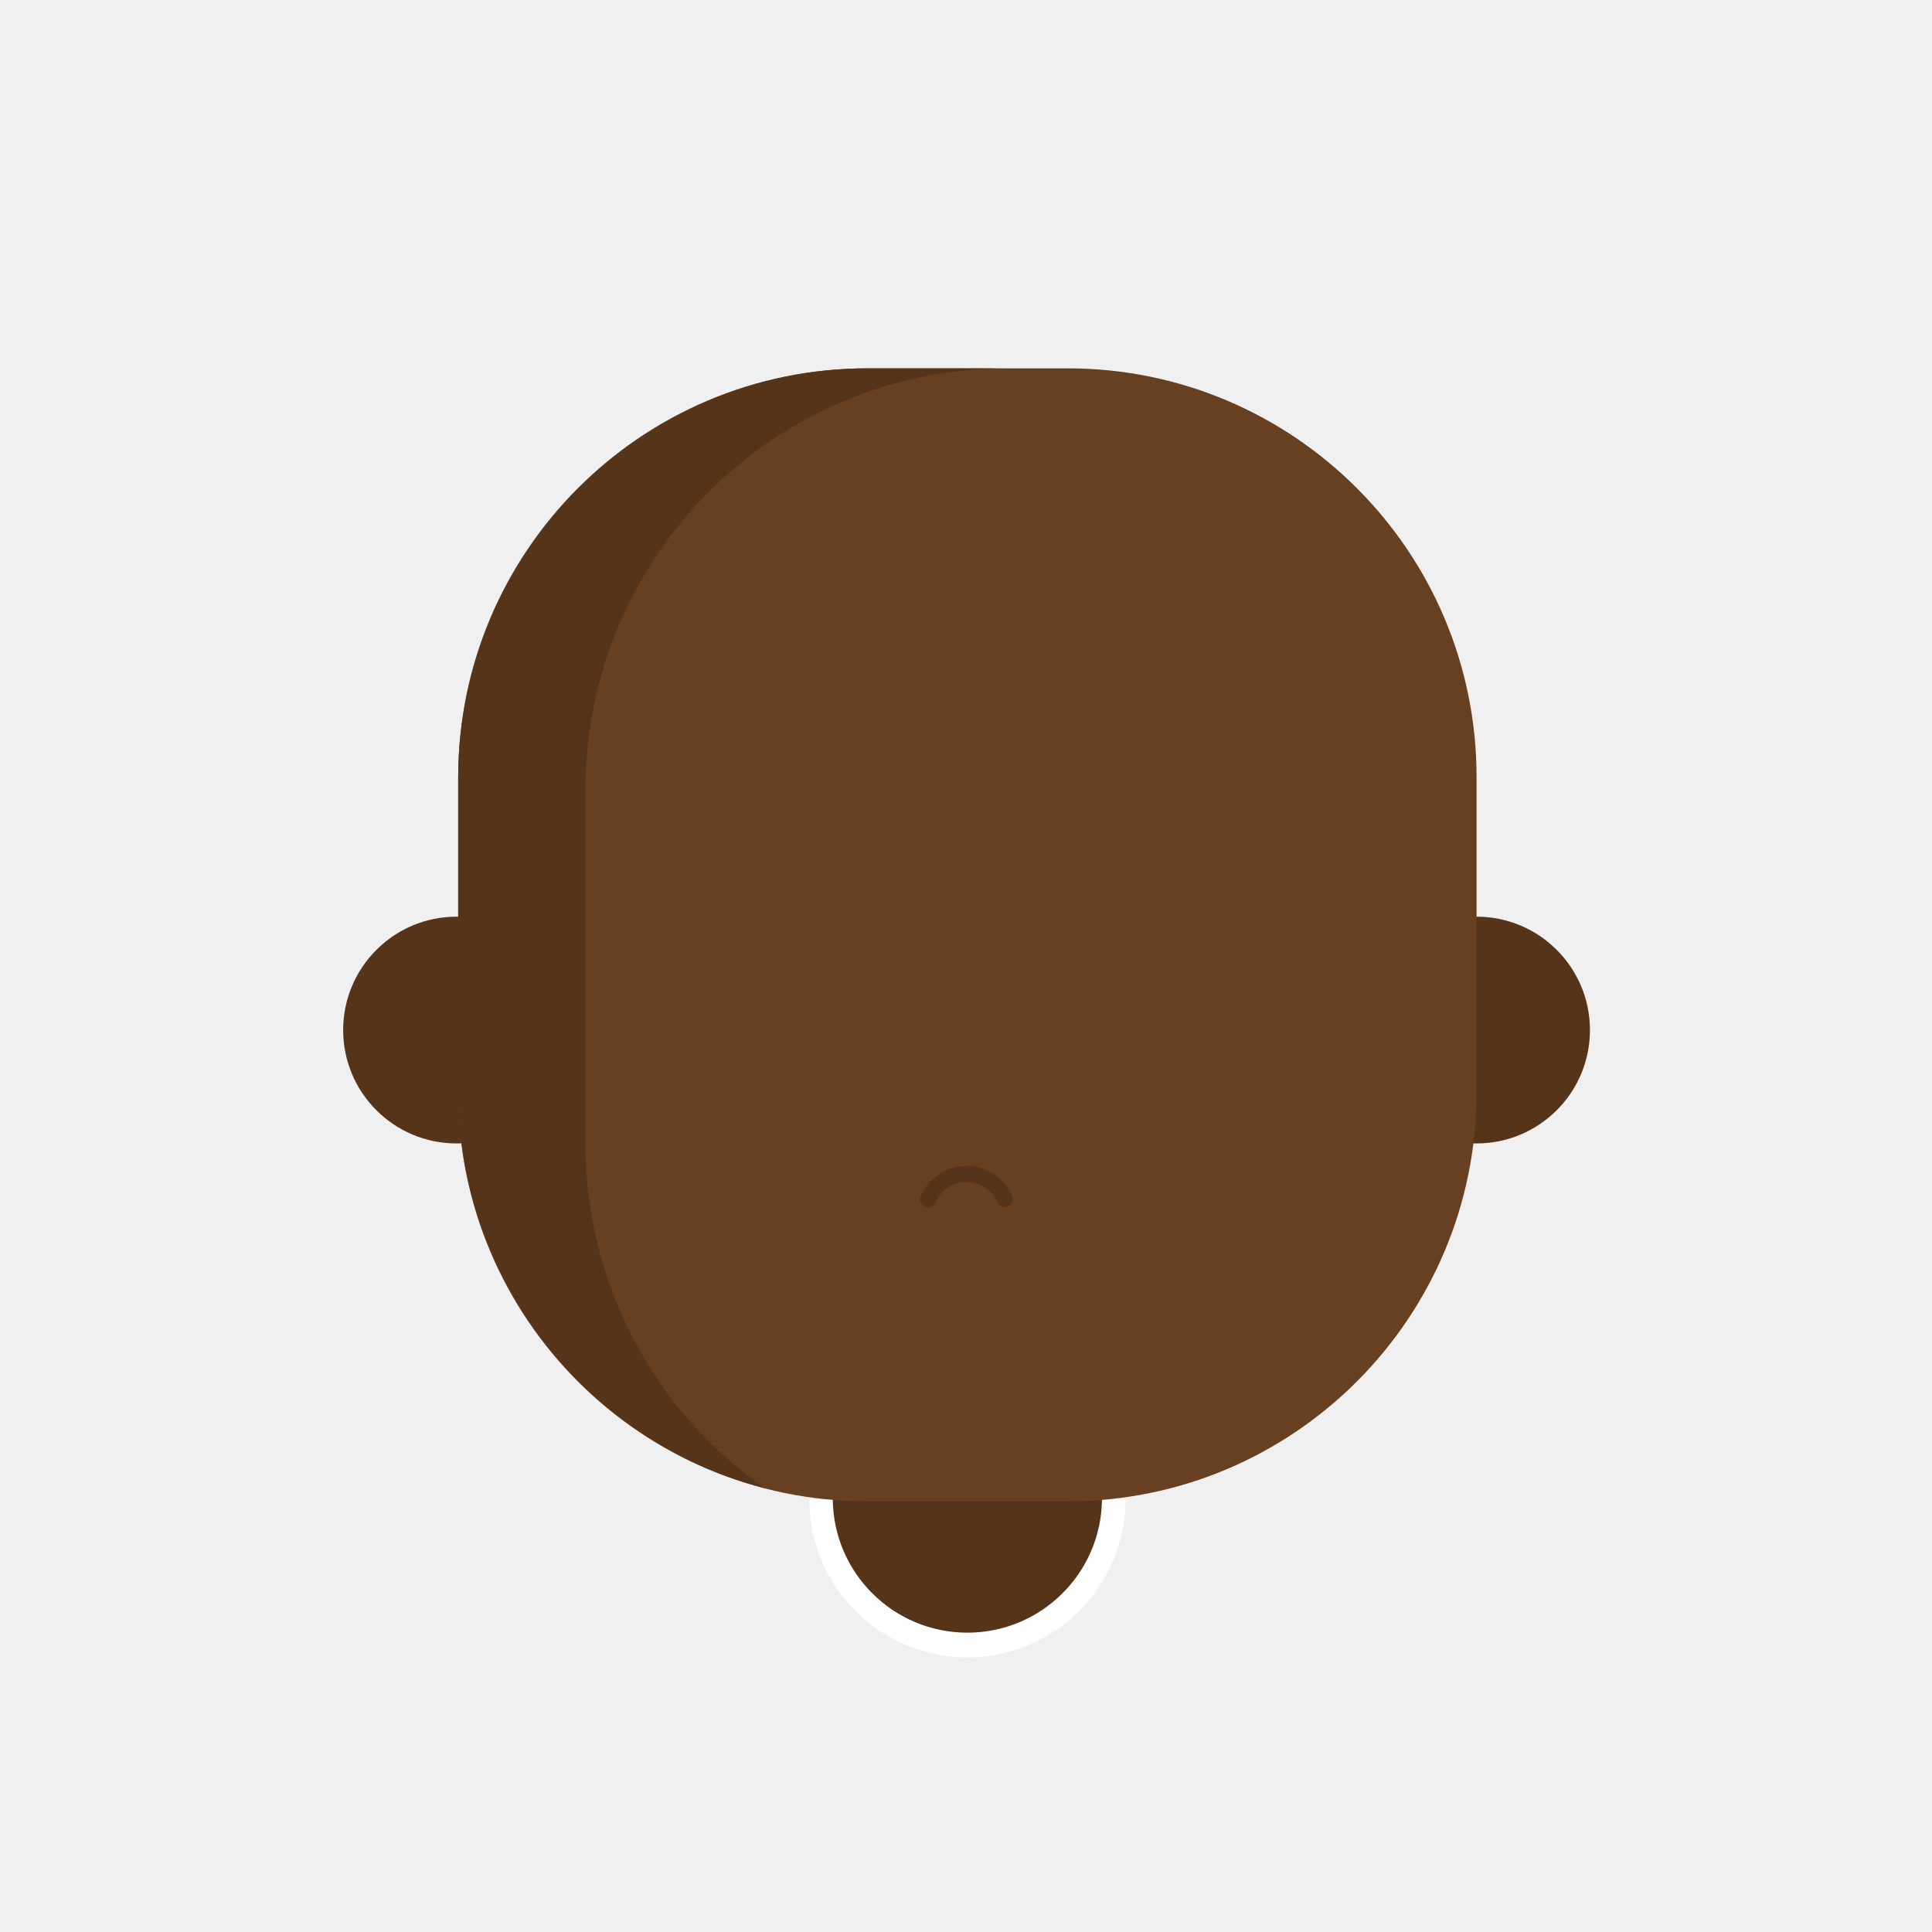
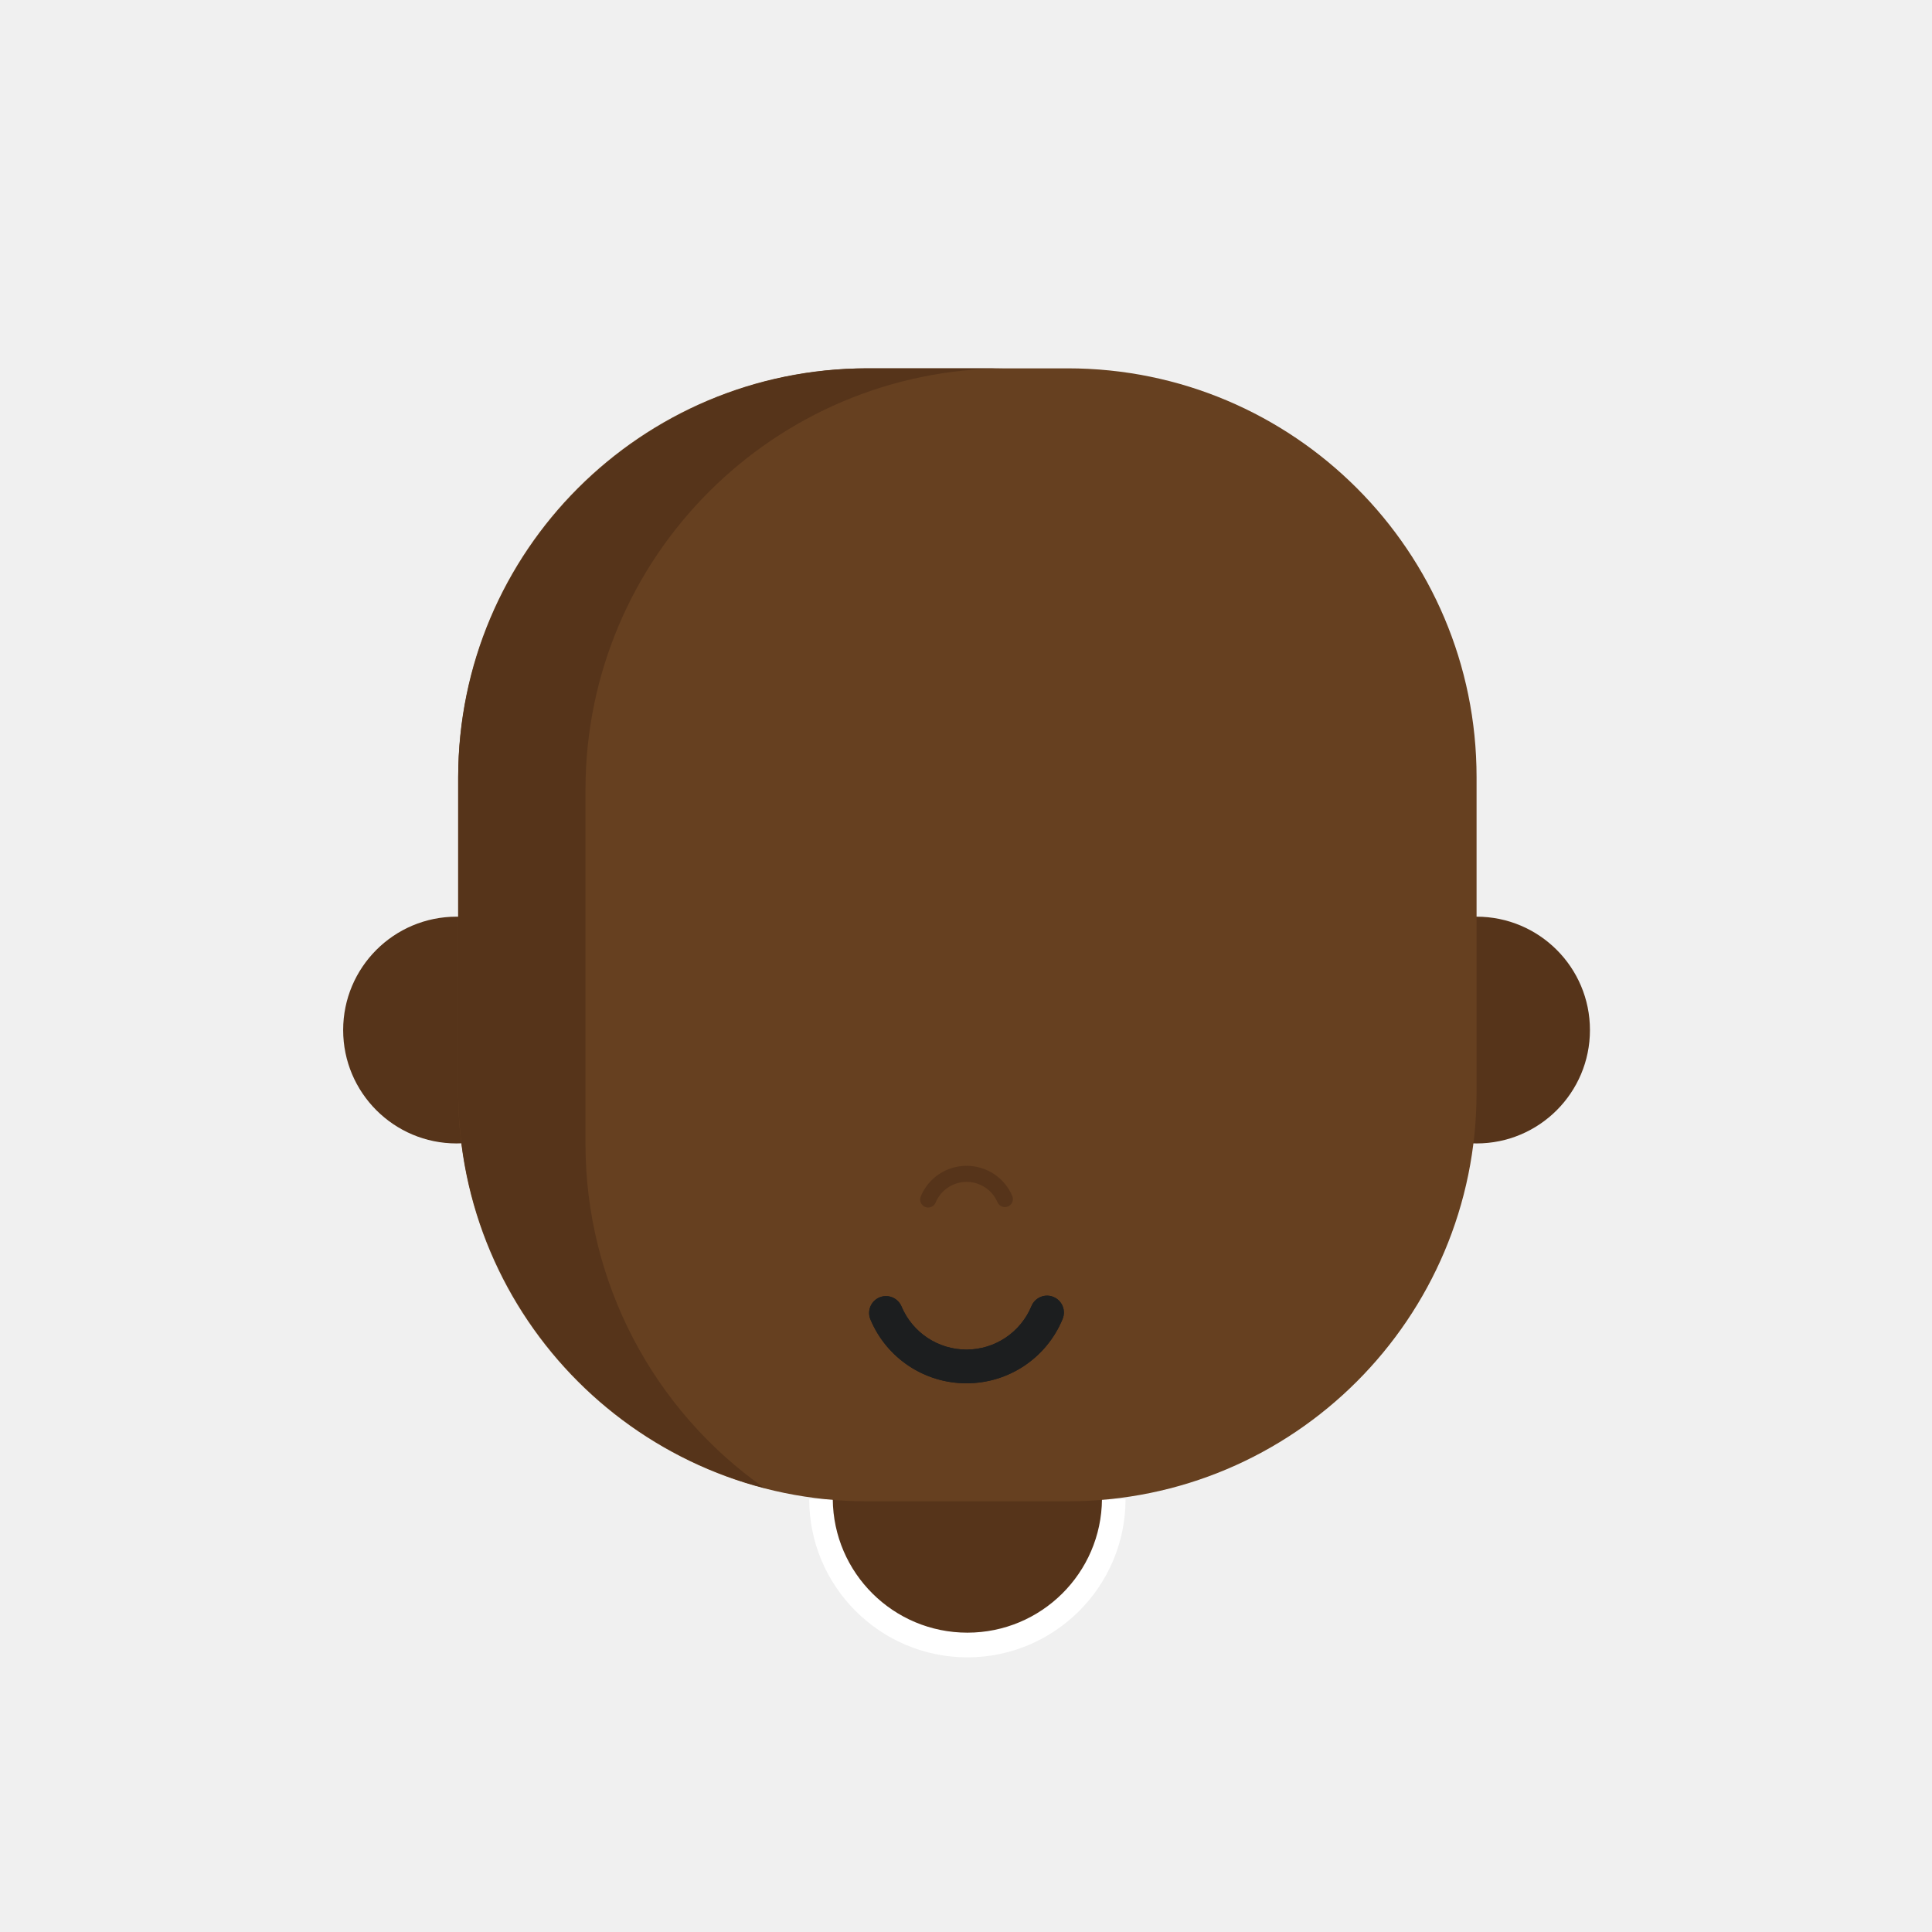
<svg xmlns="http://www.w3.org/2000/svg" width="200" height="200" viewBox="0 0 200 200">
  <path d="M115.297,155.195a15.155,15.155,0,0,1-30.309,0" fill="#56341a" />
  <path d="M100.143,171.569A16.392,16.392,0,0,1,83.768,155.196h2.44a13.935,13.935,0,0,0,27.869,0h2.44A16.392,16.392,0,0,1,100.143,171.569Z" fill="#fff" />
  <circle cx="47.261" cy="106.631" r="11.737" fill="#56341a" />
  <circle cx="152.854" cy="106.631" r="11.737" fill="#56341a" />
  <rect x="47.431" y="38.131" width="105.423" height="117.283" rx="42.326" fill="#664020" />
  <path d="M79.137,154.044a42.486,42.486,0,0,1-31.706-40.957V80.458A42.462,42.462,0,0,1,89.758,38.131h14.338A43.632,43.632,0,0,0,60.609,81.618v36.898A43.512,43.512,0,0,0,79.137,154.044Z" fill="#56341a" />
  <path d="M100.064,120.685a5.13,5.13,0,0,1,4.734,3.138.832.832,0,0,1-1.532.648,3.476,3.476,0,0,0-6.414.025.832.832,0,0,1-1.538-.635A5.124,5.124,0,0,1,100.064,120.685Z" fill="#56341a" />
  <rect width="200" height="200" fill="none" />
+   <path d="M100.044,143.197a10.757,10.757,0,0,1-9.926-6.58,1.744,1.744,0,1,1,3.212-1.359,7.288,7.288,0,0,0,13.448-.053,1.744,1.744,0,0,1,3.224,1.332A10.744,10.744,0,0,1,100.044,143.197Z" fill="#1c1e1f" />
+   <rect width="200" height="200" fill="none" />
+   <path d="M100.044,143.197a10.757,10.757,0,0,1-9.926-6.58,1.744,1.744,0,1,1,3.212-1.359,7.288,7.288,0,0,0,13.448-.053,1.744,1.744,0,0,1,3.224,1.332A10.744,10.744,0,0,1,100.044,143.197Z" fill="#1c1e1f" />
+   <rect width="200" height="200" fill="none" />
</svg>
